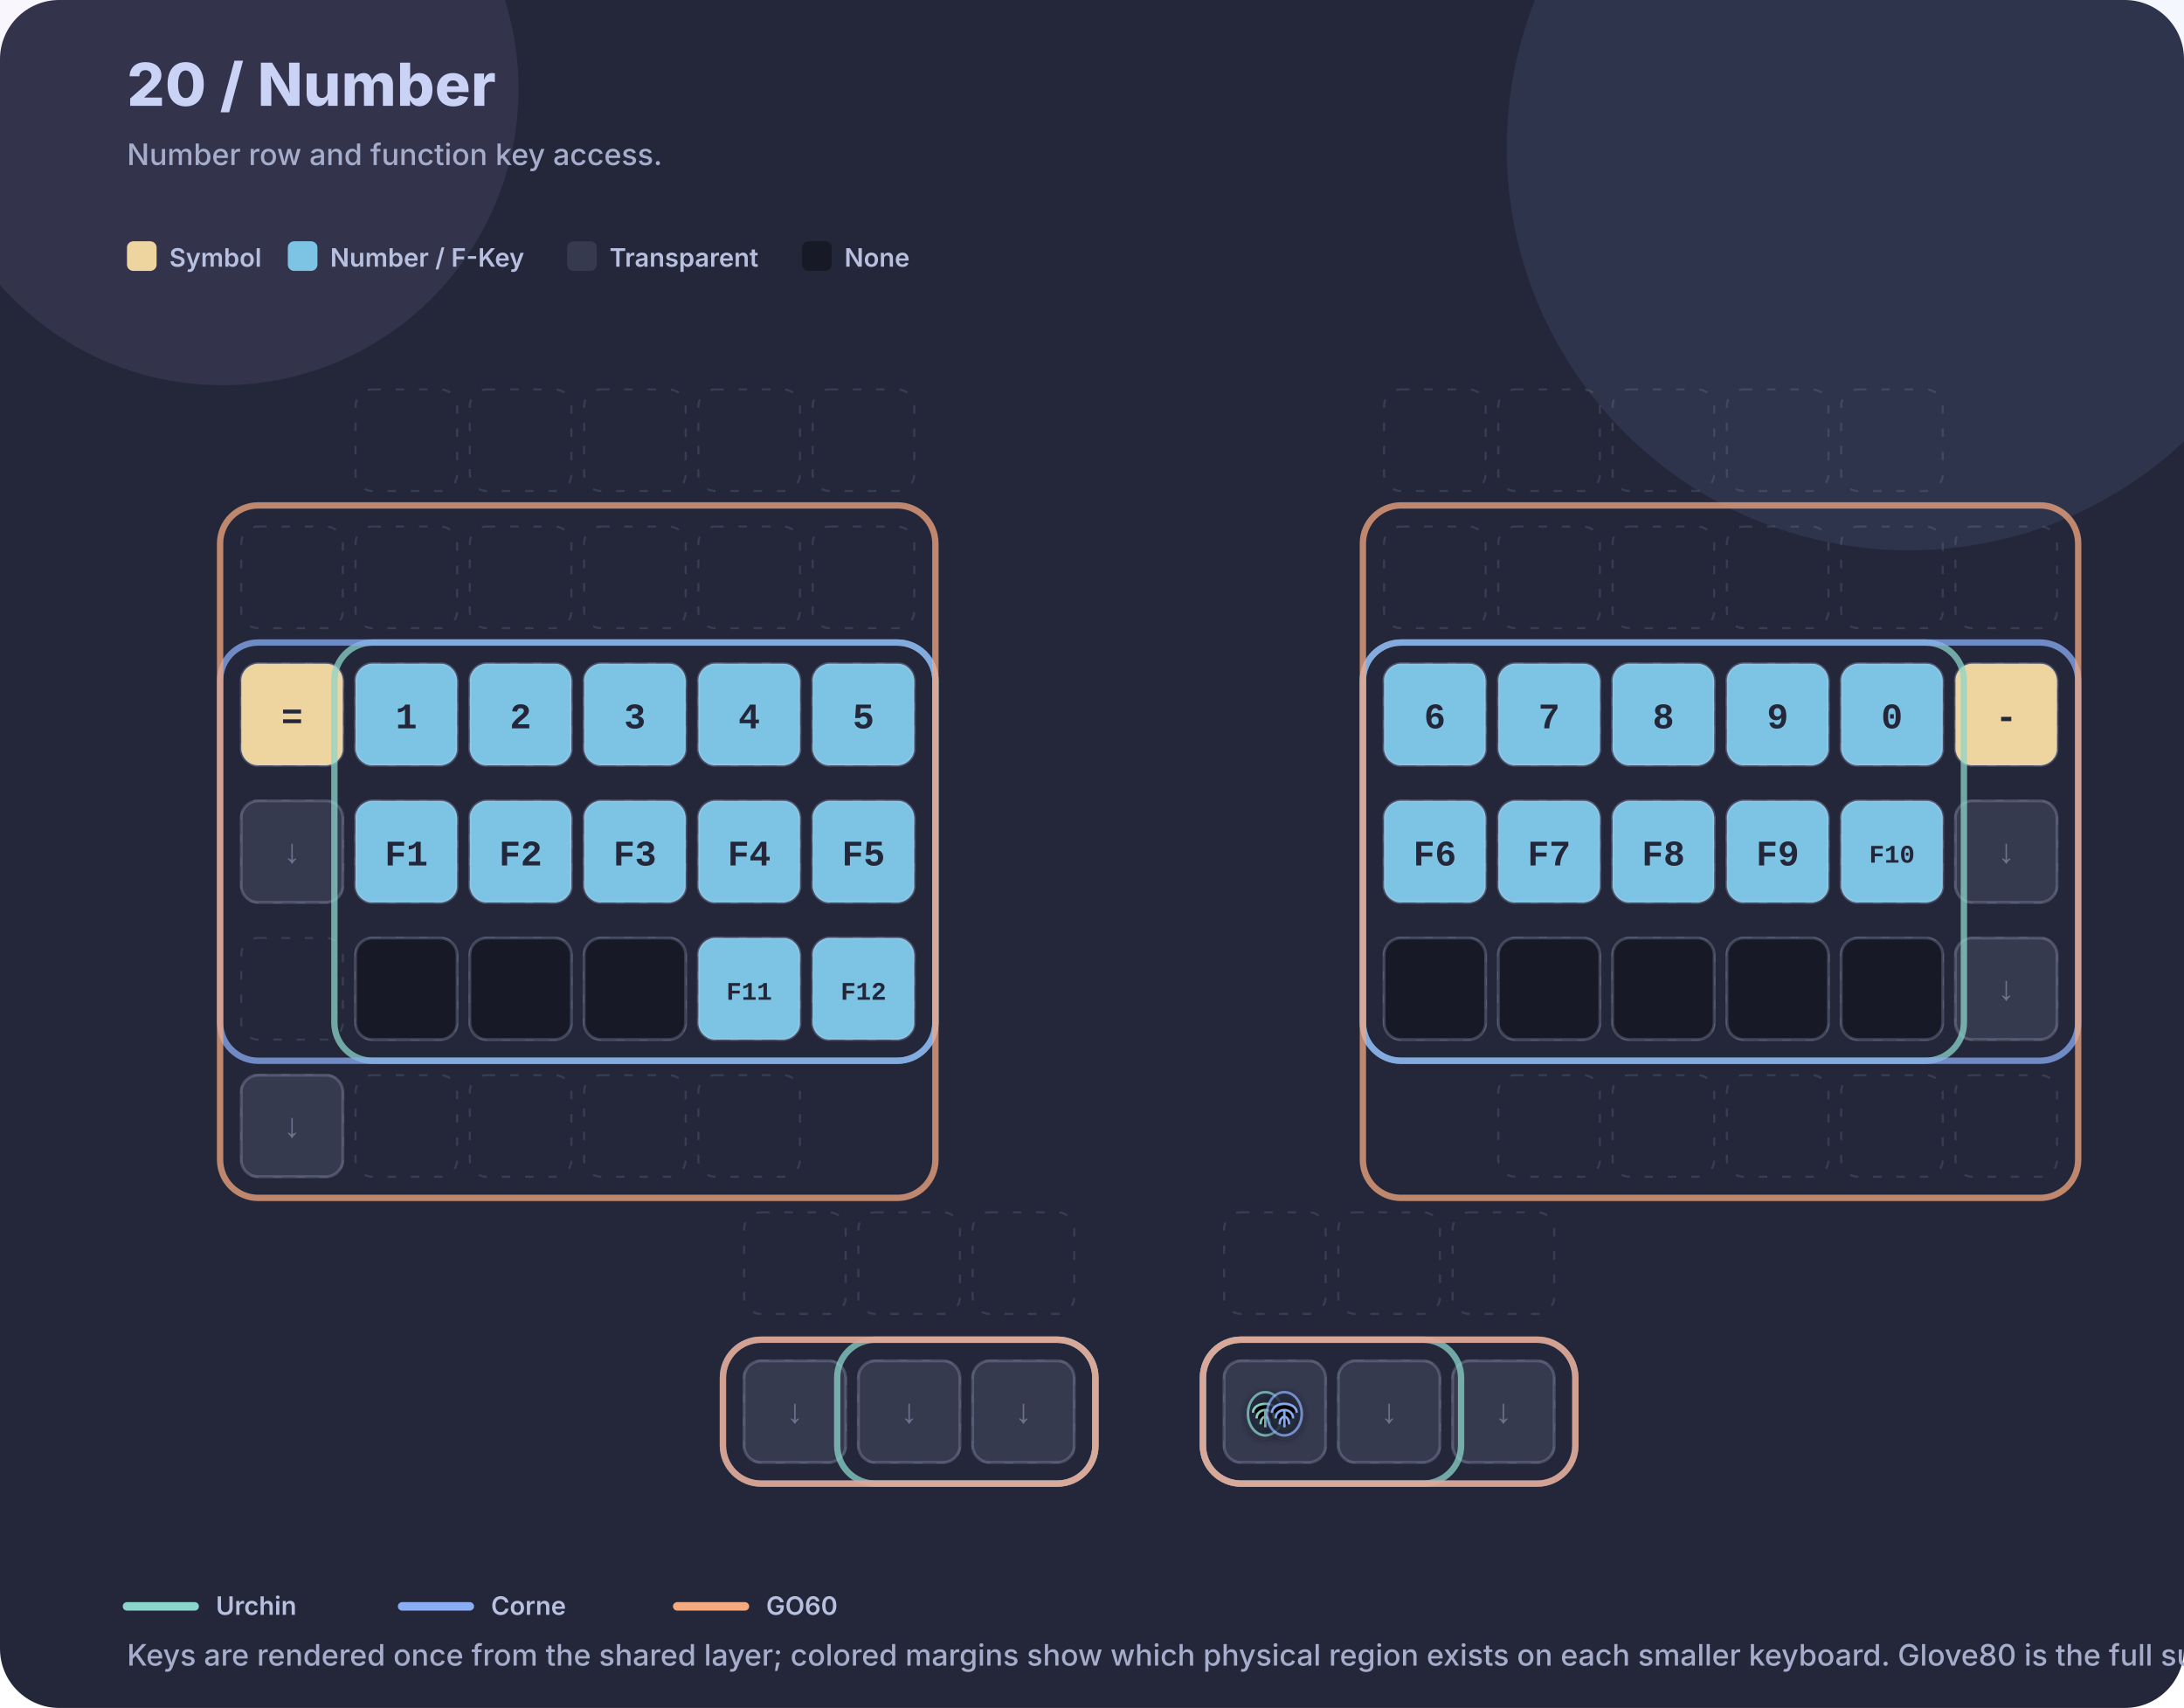
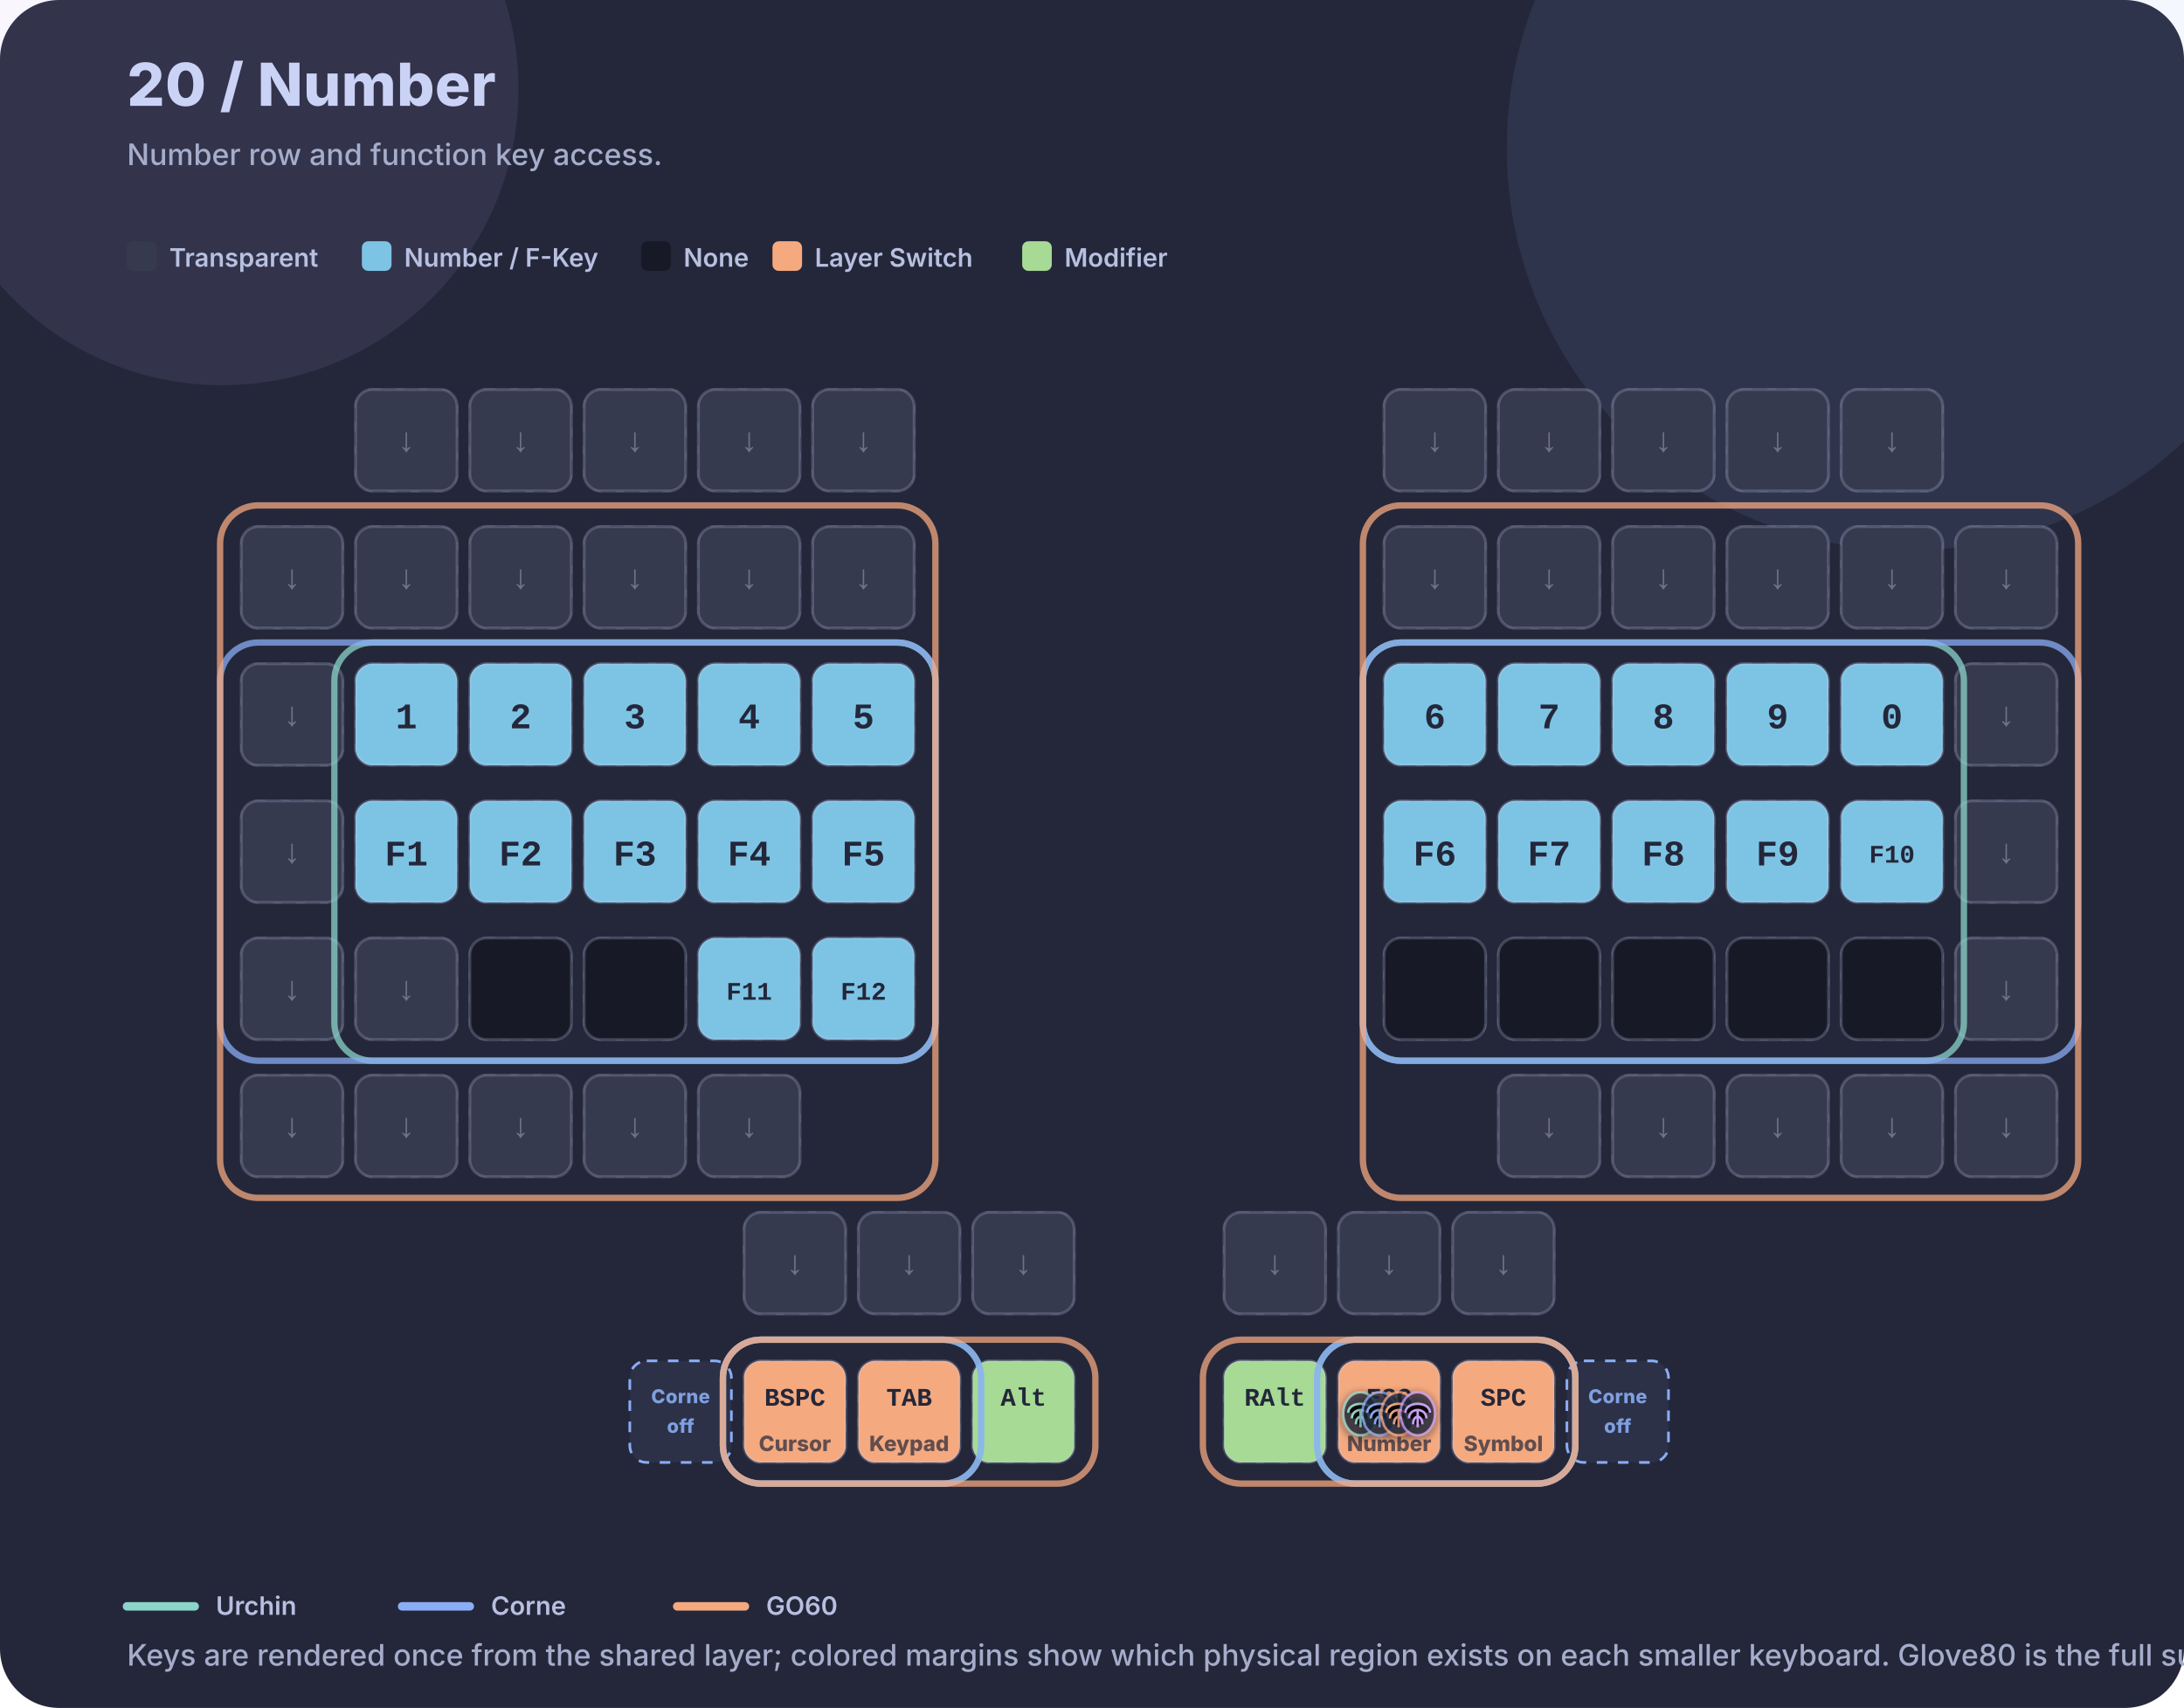
<svg xmlns="http://www.w3.org/2000/svg" width="1032" height="807" viewBox="0 0 1032 807" role="img" aria-labelledby="title desc">
  <style>
    .title { font: 800 28px Inter, Avenir Next, Segoe UI, sans-serif; fill: #cad3f5; letter-spacing: .2px; }
    .subtitle { font: 500 14px Inter, Avenir Next, Segoe UI, sans-serif; fill: #a5adcb; }
    .legend-text { font: 600 12px Inter, Avenir Next, Segoe UI, sans-serif; fill: #b8c0e0; }
    .tap { font-family: Berkeley Mono, SFMono-Regular, Consolas, Liberation Mono, monospace; font-weight: 800; text-anchor: middle; dominant-baseline: central; }
    .tap.transparent { font-size: 16px; fill: #6e738d; }
    .hold { font: 800 10px Inter, Avenir Next, Segoe UI, sans-serif; text-anchor: middle; dominant-baseline: central; }
    .key { stroke: rgba(202,211,245,.22); stroke-width: 1.4; }
    .ghost-key { fill: transparent; stroke: rgba(202,211,245,.13); stroke-width: 1; stroke-dasharray: 4 7; }
+     .corne-disabled-thumb rect { fill: rgba(138,173,244,.08); stroke: #8aadf4; stroke-width: 1.25; stroke-dasharray: 5 5; }
+     .corne-disabled-thumb text { font: 800 9px Inter, Avenir Next, Segoe UI, sans-serif; fill: #8aadf4; text-anchor: middle; letter-spacing: .15px; opacity: .88; }
    .keyboard-boundary { fill: transparent; stroke-width: 3; opacity: .74; }
    .layer-activator { opacity: .96; filter: drop-shadow(0 1px 2px rgba(24,25,38,.8)); }
    .layer-activator * { stroke: #24273a; stroke-width: 1.15; }
    .outline-legend-line { stroke-width: 4; stroke-linecap: round; }
    .shortcut path { fill: none; stroke: #8bd5ca; stroke-width: 1.2; opacity: .62; stroke-linecap: round; }
    .shortcut circle { fill: #8bd5ca; stroke: #24273a; stroke-width: 1.5; }
    .shortcut rect { fill: #181926; stroke: #8bd5ca; stroke-width: 1.2; }
    .shortcut text { font: 800 11px Inter, Avenir Next, Segoe UI, sans-serif; fill: #cad3f5; text-anchor: middle; letter-spacing: .2px; }
  </style>
  <rect x="0" y="0" width="1032" height="807" rx="28" fill="#24273a" />
  <circle cx="105" cy="42" r="140" fill="#c6a0f6" opacity="0.10" />
  <circle cx="902" cy="70" r="190" fill="#8aadf4" opacity="0.10" />
  <text x="60" y="50" class="title">20 / Number</text>
  <text x="60" y="78" class="subtitle">Number row and function key access.</text>
-   <rect x="60" y="114" width="14" height="14" rx="3" fill="#eed49f" />
-   <text x="80" y="126" class="legend-text">Symbol</text>
-   <rect x="136" y="114" width="14" height="14" rx="3" fill="#7dc4e4" />
-   <text x="156" y="126" class="legend-text">Number / F-Key</text>
-   <rect x="268" y="114" width="14" height="14" rx="3" fill="#363a4f" />
-   <text x="288" y="126" class="legend-text">Transparent</text>
-   <rect x="379" y="114" width="14" height="14" rx="3" fill="#181926" />
-   <text x="399" y="126" class="legend-text">None</text>
+   <rect x="60" y="114" width="14" height="14" rx="3" fill="#363a4f" />
+   <text x="80" y="126" class="legend-text">Transparent</text>
+   <rect x="171" y="114" width="14" height="14" rx="3" fill="#7dc4e4" />
+   <text x="191" y="126" class="legend-text">Number / F-Key</text>
+   <rect x="303" y="114" width="14" height="14" rx="3" fill="#181926" />
+   <text x="323" y="126" class="legend-text">None</text>
+   <rect x="365" y="114" width="14" height="14" rx="3" fill="#f5a97f" />
+   <text x="385" y="126" class="legend-text">Layer Switch</text>
+   <rect x="483" y="114" width="14" height="14" rx="3" fill="#a6da95" />
+   <text x="503" y="126" class="legend-text">Modifier</text>
  <g transform="translate(60 184)">
    <rect class="ghost-key" x="108" y="0" width="48" height="48" rx="8" />
    <rect class="ghost-key" x="162" y="0" width="48" height="48" rx="8" />
    <rect class="ghost-key" x="216" y="0" width="48" height="48" rx="8" />
    <rect class="ghost-key" x="270" y="0" width="48" height="48" rx="8" />
    <rect class="ghost-key" x="324" y="0" width="48" height="48" rx="8" />
    <rect class="ghost-key" x="594" y="0" width="48" height="48" rx="8" />
    <rect class="ghost-key" x="648" y="0" width="48" height="48" rx="8" />
    <rect class="ghost-key" x="702" y="0" width="48" height="48" rx="8" />
    <rect class="ghost-key" x="756" y="0" width="48" height="48" rx="8" />
    <rect class="ghost-key" x="810" y="0" width="48" height="48" rx="8" />
    <rect class="ghost-key" x="54" y="64.8" width="48" height="48" rx="8" />
    <rect class="ghost-key" x="108" y="64.8" width="48" height="48" rx="8" />
    <rect class="ghost-key" x="162" y="64.8" width="48" height="48" rx="8" />
    <rect class="ghost-key" x="216" y="64.8" width="48" height="48" rx="8" />
    <rect class="ghost-key" x="270" y="64.8" width="48" height="48" rx="8" />
    <rect class="ghost-key" x="324" y="64.8" width="48" height="48" rx="8" />
    <rect class="ghost-key" x="594" y="64.8" width="48" height="48" rx="8" />
    <rect class="ghost-key" x="648" y="64.8" width="48" height="48" rx="8" />
    <rect class="ghost-key" x="702" y="64.8" width="48" height="48" rx="8" />
    <rect class="ghost-key" x="756" y="64.8" width="48" height="48" rx="8" />
    <rect class="ghost-key" x="810" y="64.8" width="48" height="48" rx="8" />
    <rect class="ghost-key" x="864" y="64.8" width="48" height="48" rx="8" />
    <rect class="ghost-key" x="54" y="129.6" width="48" height="48" rx="8" />
    <rect class="ghost-key" x="108" y="129.6" width="48" height="48" rx="8" />
    <rect class="ghost-key" x="162" y="129.6" width="48" height="48" rx="8" />
    <rect class="ghost-key" x="216" y="129.6" width="48" height="48" rx="8" />
    <rect class="ghost-key" x="270" y="129.6" width="48" height="48" rx="8" />
    <rect class="ghost-key" x="324" y="129.6" width="48" height="48" rx="8" />
    <rect class="ghost-key" x="594" y="129.6" width="48" height="48" rx="8" />
    <rect class="ghost-key" x="648" y="129.6" width="48" height="48" rx="8" />
    <rect class="ghost-key" x="702" y="129.6" width="48" height="48" rx="8" />
    <rect class="ghost-key" x="756" y="129.6" width="48" height="48" rx="8" />
    <rect class="ghost-key" x="810" y="129.6" width="48" height="48" rx="8" />
    <rect class="ghost-key" x="864" y="129.6" width="48" height="48" rx="8" />
    <rect class="ghost-key" x="54" y="194.4" width="48" height="48" rx="8" />
    <rect class="ghost-key" x="108" y="194.4" width="48" height="48" rx="8" />
    <rect class="ghost-key" x="162" y="194.4" width="48" height="48" rx="8" />
    <rect class="ghost-key" x="216" y="194.4" width="48" height="48" rx="8" />
    <rect class="ghost-key" x="270" y="194.4" width="48" height="48" rx="8" />
    <rect class="ghost-key" x="324" y="194.4" width="48" height="48" rx="8" />
    <rect class="ghost-key" x="594" y="194.4" width="48" height="48" rx="8" />
    <rect class="ghost-key" x="648" y="194.4" width="48" height="48" rx="8" />
    <rect class="ghost-key" x="702" y="194.4" width="48" height="48" rx="8" />
    <rect class="ghost-key" x="756" y="194.4" width="48" height="48" rx="8" />
    <rect class="ghost-key" x="810" y="194.4" width="48" height="48" rx="8" />
    <rect class="ghost-key" x="864" y="194.4" width="48" height="48" rx="8" />
    <rect class="ghost-key" x="54" y="259.2" width="48" height="48" rx="8" />
    <rect class="ghost-key" x="108" y="259.2" width="48" height="48" rx="8" />
    <rect class="ghost-key" x="162" y="259.2" width="48" height="48" rx="8" />
    <rect class="ghost-key" x="216" y="259.2" width="48" height="48" rx="8" />
    <rect class="ghost-key" x="270" y="259.2" width="48" height="48" rx="8" />
    <rect class="ghost-key" x="324" y="259.2" width="48" height="48" rx="8" />
    <rect class="ghost-key" x="291.6" y="388.8" width="48" height="48" rx="8" />
    <rect class="ghost-key" x="345.6" y="388.8" width="48" height="48" rx="8" />
    <rect class="ghost-key" x="399.6" y="388.8" width="48" height="48" rx="8" />
    <rect class="ghost-key" x="518.4" y="388.8" width="48" height="48" rx="8" />
    <rect class="ghost-key" x="572.4" y="388.8" width="48" height="48" rx="8" />
    <rect class="ghost-key" x="626.4" y="388.8" width="48" height="48" rx="8" />
    <rect class="ghost-key" x="594" y="259.2" width="48" height="48" rx="8" />
    <rect class="ghost-key" x="648" y="259.2" width="48" height="48" rx="8" />
    <rect class="ghost-key" x="702" y="259.2" width="48" height="48" rx="8" />
    <rect class="ghost-key" x="756" y="259.2" width="48" height="48" rx="8" />
    <rect class="ghost-key" x="810" y="259.2" width="48" height="48" rx="8" />
    <rect class="ghost-key" x="864" y="259.2" width="48" height="48" rx="8" />
    <rect class="ghost-key" x="54" y="324" width="48" height="48" rx="8" />
    <rect class="ghost-key" x="108" y="324" width="48" height="48" rx="8" />
    <rect class="ghost-key" x="162" y="324" width="48" height="48" rx="8" />
    <rect class="ghost-key" x="216" y="324" width="48" height="48" rx="8" />
    <rect class="ghost-key" x="270" y="324" width="48" height="48" rx="8" />
    <rect class="ghost-key" x="291.6" y="459" width="48" height="48" rx="8" />
    <rect class="ghost-key" x="345.6" y="459" width="48" height="48" rx="8" />
    <rect class="ghost-key" x="399.6" y="459" width="48" height="48" rx="8" />
    <rect class="ghost-key" x="518.4" y="459" width="48" height="48" rx="8" />
    <rect class="ghost-key" x="572.4" y="459" width="48" height="48" rx="8" />
    <rect class="ghost-key" x="626.4" y="459" width="48" height="48" rx="8" />
    <rect class="ghost-key" x="648" y="324" width="48" height="48" rx="8" />
    <rect class="ghost-key" x="702" y="324" width="48" height="48" rx="8" />
    <rect class="ghost-key" x="756" y="324" width="48" height="48" rx="8" />
    <rect class="ghost-key" x="810" y="324" width="48" height="48" rx="8" />
    <rect class="ghost-key" x="864" y="324" width="48" height="48" rx="8" />
-     <rect class="key" x="54" y="129.6" width="48" height="48" rx="8" fill="#eed49f" />
-     <text x="78" y="155.6" class="tap" style="font-size:17px;fill:#24273a">=</text>
+     <g class="corne-disabled-thumb" aria-label="Corne disabled thumb key">
+       <rect x="237.6" y="459" width="48" height="48" rx="8" />
+       <text x="261.6" y="479">Corne</text>
+       <text x="261.6" y="493">off</text>
+     </g>
+     <g class="corne-disabled-thumb" aria-label="Corne disabled thumb key">
+       <rect x="680.4" y="459" width="48" height="48" rx="8" />
+       <text x="704.4" y="479">Corne</text>
+       <text x="704.4" y="493">off</text>
+     </g>
+     <rect class="key" x="108" y="0" width="48" height="48" rx="8" fill="#363a4f" />
+     <text x="132" y="25" class="tap transparent">↓</text>
+     <rect class="key" x="162" y="0" width="48" height="48" rx="8" fill="#363a4f" />
+     <text x="186" y="25" class="tap transparent">↓</text>
+     <rect class="key" x="216" y="0" width="48" height="48" rx="8" fill="#363a4f" />
+     <text x="240" y="25" class="tap transparent">↓</text>
+     <rect class="key" x="270" y="0" width="48" height="48" rx="8" fill="#363a4f" />
+     <text x="294" y="25" class="tap transparent">↓</text>
+     <rect class="key" x="324" y="0" width="48" height="48" rx="8" fill="#363a4f" />
+     <text x="348" y="25" class="tap transparent">↓</text>
+     <rect class="key" x="594" y="0" width="48" height="48" rx="8" fill="#363a4f" />
+     <text x="618" y="25" class="tap transparent">↓</text>
+     <rect class="key" x="648" y="0" width="48" height="48" rx="8" fill="#363a4f" />
+     <text x="672" y="25" class="tap transparent">↓</text>
+     <rect class="key" x="702" y="0" width="48" height="48" rx="8" fill="#363a4f" />
+     <text x="726" y="25" class="tap transparent">↓</text>
+     <rect class="key" x="756" y="0" width="48" height="48" rx="8" fill="#363a4f" />
+     <text x="780" y="25" class="tap transparent">↓</text>
+     <rect class="key" x="810" y="0" width="48" height="48" rx="8" fill="#363a4f" />
+     <text x="834" y="25" class="tap transparent">↓</text>
+     <rect class="key" x="54" y="64.8" width="48" height="48" rx="8" fill="#363a4f" />
+     <text x="78" y="89.8" class="tap transparent">↓</text>
+     <rect class="key" x="108" y="64.8" width="48" height="48" rx="8" fill="#363a4f" />
+     <text x="132" y="89.8" class="tap transparent">↓</text>
+     <rect class="key" x="162" y="64.8" width="48" height="48" rx="8" fill="#363a4f" />
+     <text x="186" y="89.8" class="tap transparent">↓</text>
+     <rect class="key" x="216" y="64.8" width="48" height="48" rx="8" fill="#363a4f" />
+     <text x="240" y="89.8" class="tap transparent">↓</text>
+     <rect class="key" x="270" y="64.8" width="48" height="48" rx="8" fill="#363a4f" />
+     <text x="294" y="89.8" class="tap transparent">↓</text>
+     <rect class="key" x="324" y="64.8" width="48" height="48" rx="8" fill="#363a4f" />
+     <text x="348" y="89.8" class="tap transparent">↓</text>
+     <rect class="key" x="594" y="64.8" width="48" height="48" rx="8" fill="#363a4f" />
+     <text x="618" y="89.8" class="tap transparent">↓</text>
+     <rect class="key" x="648" y="64.8" width="48" height="48" rx="8" fill="#363a4f" />
+     <text x="672" y="89.8" class="tap transparent">↓</text>
+     <rect class="key" x="702" y="64.8" width="48" height="48" rx="8" fill="#363a4f" />
+     <text x="726" y="89.8" class="tap transparent">↓</text>
+     <rect class="key" x="756" y="64.8" width="48" height="48" rx="8" fill="#363a4f" />
+     <text x="780" y="89.8" class="tap transparent">↓</text>
+     <rect class="key" x="810" y="64.8" width="48" height="48" rx="8" fill="#363a4f" />
+     <text x="834" y="89.8" class="tap transparent">↓</text>
+     <rect class="key" x="864" y="64.8" width="48" height="48" rx="8" fill="#363a4f" />
+     <text x="888" y="89.8" class="tap transparent">↓</text>
+     <rect class="key" x="54" y="129.6" width="48" height="48" rx="8" fill="#363a4f" />
+     <text x="78" y="154.6" class="tap transparent">↓</text>
    <rect class="key" x="108" y="129.6" width="48" height="48" rx="8" fill="#7dc4e4" />
    <text x="132" y="155.6" class="tap" style="font-size:17px;fill:#24273a">1</text>
    <rect class="key" x="162" y="129.6" width="48" height="48" rx="8" fill="#7dc4e4" />
    <text x="186" y="155.6" class="tap" style="font-size:17px;fill:#24273a">2</text>
    <rect class="key" x="216" y="129.6" width="48" height="48" rx="8" fill="#7dc4e4" />
    <text x="240" y="155.6" class="tap" style="font-size:17px;fill:#24273a">3</text>
    <rect class="key" x="270" y="129.6" width="48" height="48" rx="8" fill="#7dc4e4" />
    <text x="294" y="155.6" class="tap" style="font-size:17px;fill:#24273a">4</text>
    <rect class="key" x="324" y="129.6" width="48" height="48" rx="8" fill="#7dc4e4" />
    <text x="348" y="155.6" class="tap" style="font-size:17px;fill:#24273a">5</text>
    <rect class="key" x="594" y="129.6" width="48" height="48" rx="8" fill="#7dc4e4" />
    <text x="618" y="155.6" class="tap" style="font-size:17px;fill:#24273a">6</text>
    <rect class="key" x="648" y="129.6" width="48" height="48" rx="8" fill="#7dc4e4" />
    <text x="672" y="155.6" class="tap" style="font-size:17px;fill:#24273a">7</text>
    <rect class="key" x="702" y="129.6" width="48" height="48" rx="8" fill="#7dc4e4" />
    <text x="726" y="155.6" class="tap" style="font-size:17px;fill:#24273a">8</text>
    <rect class="key" x="756" y="129.6" width="48" height="48" rx="8" fill="#7dc4e4" />
    <text x="780" y="155.6" class="tap" style="font-size:17px;fill:#24273a">9</text>
    <rect class="key" x="810" y="129.6" width="48" height="48" rx="8" fill="#7dc4e4" />
    <text x="834" y="155.6" class="tap" style="font-size:17px;fill:#24273a">0</text>
-     <rect class="key" x="864" y="129.6" width="48" height="48" rx="8" fill="#eed49f" />
-     <text x="888" y="155.6" class="tap" style="font-size:17px;fill:#24273a">-</text>
+     <rect class="key" x="864" y="129.6" width="48" height="48" rx="8" fill="#363a4f" />
+     <text x="888" y="154.6" class="tap transparent">↓</text>
    <rect class="key" x="54" y="194.4" width="48" height="48" rx="8" fill="#363a4f" />
    <text x="78" y="219.4" class="tap transparent">↓</text>
    <rect class="key" x="108" y="194.4" width="48" height="48" rx="8" fill="#7dc4e4" />
    <text x="132" y="220.4" class="tap" style="font-size:17px;fill:#24273a">F1</text>
    <rect class="key" x="162" y="194.4" width="48" height="48" rx="8" fill="#7dc4e4" />
    <text x="186" y="220.4" class="tap" style="font-size:17px;fill:#24273a">F2</text>
    <rect class="key" x="216" y="194.4" width="48" height="48" rx="8" fill="#7dc4e4" />
    <text x="240" y="220.4" class="tap" style="font-size:17px;fill:#24273a">F3</text>
    <rect class="key" x="270" y="194.4" width="48" height="48" rx="8" fill="#7dc4e4" />
    <text x="294" y="220.4" class="tap" style="font-size:17px;fill:#24273a">F4</text>
    <rect class="key" x="324" y="194.4" width="48" height="48" rx="8" fill="#7dc4e4" />
    <text x="348" y="220.4" class="tap" style="font-size:17px;fill:#24273a">F5</text>
    <rect class="key" x="594" y="194.4" width="48" height="48" rx="8" fill="#7dc4e4" />
    <text x="618" y="220.4" class="tap" style="font-size:17px;fill:#24273a">F6</text>
    <rect class="key" x="648" y="194.4" width="48" height="48" rx="8" fill="#7dc4e4" />
    <text x="672" y="220.4" class="tap" style="font-size:17px;fill:#24273a">F7</text>
    <rect class="key" x="702" y="194.4" width="48" height="48" rx="8" fill="#7dc4e4" />
    <text x="726" y="220.4" class="tap" style="font-size:17px;fill:#24273a">F8</text>
    <rect class="key" x="756" y="194.4" width="48" height="48" rx="8" fill="#7dc4e4" />
    <text x="780" y="220.4" class="tap" style="font-size:17px;fill:#24273a">F9</text>
    <rect class="key" x="810" y="194.4" width="48" height="48" rx="8" fill="#7dc4e4" />
    <text x="834" y="220.4" class="tap" style="font-size:12px;fill:#24273a">F10</text>
    <rect class="key" x="864" y="194.4" width="48" height="48" rx="8" fill="#363a4f" />
    <text x="888" y="219.4" class="tap transparent">↓</text>
-     <rect class="key" x="108" y="259.2" width="48" height="48" rx="8" fill="#181926" />
+     <rect class="key" x="54" y="259.2" width="48" height="48" rx="8" fill="#363a4f" />
+     <text x="78" y="284.2" class="tap transparent">↓</text>
+     <rect class="key" x="108" y="259.2" width="48" height="48" rx="8" fill="#363a4f" />
+     <text x="132" y="284.2" class="tap transparent">↓</text>
    <rect class="key" x="162" y="259.2" width="48" height="48" rx="8" fill="#181926" />
    <rect class="key" x="216" y="259.2" width="48" height="48" rx="8" fill="#181926" />
    <rect class="key" x="270" y="259.2" width="48" height="48" rx="8" fill="#7dc4e4" />
    <text x="294" y="285.2" class="tap" style="font-size:12px;fill:#24273a">F11</text>
    <rect class="key" x="324" y="259.2" width="48" height="48" rx="8" fill="#7dc4e4" />
    <text x="348" y="285.2" class="tap" style="font-size:12px;fill:#24273a">F12</text>
+     <rect class="key" x="291.6" y="388.8" width="48" height="48" rx="8" fill="#363a4f" />
+     <text x="315.6" y="413.8" class="tap transparent">↓</text>
+     <rect class="key" x="345.6" y="388.8" width="48" height="48" rx="8" fill="#363a4f" />
+     <text x="369.6" y="413.8" class="tap transparent">↓</text>
+     <rect class="key" x="399.6" y="388.8" width="48" height="48" rx="8" fill="#363a4f" />
+     <text x="423.6" y="413.8" class="tap transparent">↓</text>
+     <rect class="key" x="518.4" y="388.8" width="48" height="48" rx="8" fill="#363a4f" />
+     <text x="542.4" y="413.8" class="tap transparent">↓</text>
+     <rect class="key" x="572.4" y="388.8" width="48" height="48" rx="8" fill="#363a4f" />
+     <text x="596.4" y="413.8" class="tap transparent">↓</text>
+     <rect class="key" x="626.4" y="388.8" width="48" height="48" rx="8" fill="#363a4f" />
+     <text x="650.4" y="413.8" class="tap transparent">↓</text>
    <rect class="key" x="594" y="259.2" width="48" height="48" rx="8" fill="#181926" />
    <rect class="key" x="648" y="259.2" width="48" height="48" rx="8" fill="#181926" />
    <rect class="key" x="702" y="259.2" width="48" height="48" rx="8" fill="#181926" />
    <rect class="key" x="756" y="259.2" width="48" height="48" rx="8" fill="#181926" />
    <rect class="key" x="810" y="259.2" width="48" height="48" rx="8" fill="#181926" />
    <rect class="key" x="864" y="259.2" width="48" height="48" rx="8" fill="#363a4f" />
    <text x="888" y="284.2" class="tap transparent">↓</text>
    <rect class="key" x="54" y="324" width="48" height="48" rx="8" fill="#363a4f" />
    <text x="78" y="349" class="tap transparent">↓</text>
-     <rect class="key" x="291.6" y="459" width="48" height="48" rx="8" fill="#363a4f" />
-     <text x="315.6" y="484" class="tap transparent">↓</text>
-     <rect class="key" x="345.6" y="459" width="48" height="48" rx="8" fill="#363a4f" />
-     <text x="369.6" y="484" class="tap transparent">↓</text>
-     <rect class="key" x="399.6" y="459" width="48" height="48" rx="8" fill="#363a4f" />
-     <text x="423.6" y="484" class="tap transparent">↓</text>
-     <rect class="key" x="518.4" y="459" width="48" height="48" rx="8" fill="#363a4f" />
-     <text x="542.4" y="484" class="tap transparent">↓</text>
-     <rect class="key" x="572.4" y="459" width="48" height="48" rx="8" fill="#363a4f" />
-     <text x="596.4" y="484" class="tap transparent">↓</text>
-     <rect class="key" x="626.4" y="459" width="48" height="48" rx="8" fill="#363a4f" />
-     <text x="650.4" y="484" class="tap transparent">↓</text>
+     <rect class="key" x="108" y="324" width="48" height="48" rx="8" fill="#363a4f" />
+     <text x="132" y="349" class="tap transparent">↓</text>
+     <rect class="key" x="162" y="324" width="48" height="48" rx="8" fill="#363a4f" />
+     <text x="186" y="349" class="tap transparent">↓</text>
+     <rect class="key" x="216" y="324" width="48" height="48" rx="8" fill="#363a4f" />
+     <text x="240" y="349" class="tap transparent">↓</text>
+     <rect class="key" x="270" y="324" width="48" height="48" rx="8" fill="#363a4f" />
+     <text x="294" y="349" class="tap transparent">↓</text>
+     <rect class="key" x="291.6" y="459" width="48" height="48" rx="8" fill="#f5a97f" />
+     <text x="315.6" y="477" class="tap" style="font-size:12px;fill:#24273a">BSPC</text>
+     <text x="315.6" y="498" class="hold" style="fill:rgba(36,39,58,0.70)">Cursor</text>
+     <rect class="key" x="345.6" y="459" width="48" height="48" rx="8" fill="#f5a97f" />
+     <text x="369.6" y="477" class="tap" style="font-size:12px;fill:#24273a">TAB</text>
+     <text x="369.6" y="498" class="hold" style="fill:rgba(36,39,58,0.70)">Keypad</text>
+     <rect class="key" x="399.6" y="459" width="48" height="48" rx="8" fill="#a6da95" />
+     <text x="423.6" y="477" class="tap" style="font-size:12px;fill:#24273a">Alt</text>
+     <rect class="key" x="518.4" y="459" width="48" height="48" rx="8" fill="#a6da95" />
+     <text x="542.4" y="477" class="tap" style="font-size:12px;fill:#24273a">RAlt</text>
+     <rect class="key" x="572.4" y="459" width="48" height="48" rx="8" fill="#f5a97f" />
+     <text x="596.4" y="477" class="tap" style="font-size:12px;fill:#24273a">ESC</text>
+     <text x="596.4" y="498" class="hold" style="fill:rgba(36,39,58,0.70)">Number</text>
+     <rect class="key" x="626.4" y="459" width="48" height="48" rx="8" fill="#f5a97f" />
+     <text x="650.4" y="477" class="tap" style="font-size:12px;fill:#24273a">SPC</text>
+     <text x="650.4" y="498" class="hold" style="fill:rgba(36,39,58,0.70)">Symbol</text>
+     <rect class="key" x="648" y="324" width="48" height="48" rx="8" fill="#363a4f" />
+     <text x="672" y="349" class="tap transparent">↓</text>
+     <rect class="key" x="702" y="324" width="48" height="48" rx="8" fill="#363a4f" />
+     <text x="726" y="349" class="tap transparent">↓</text>
+     <rect class="key" x="756" y="324" width="48" height="48" rx="8" fill="#363a4f" />
+     <text x="780" y="349" class="tap transparent">↓</text>
+     <rect class="key" x="810" y="324" width="48" height="48" rx="8" fill="#363a4f" />
+     <text x="834" y="349" class="tap transparent">↓</text>
+     <rect class="key" x="864" y="324" width="48" height="48" rx="8" fill="#363a4f" />
+     <text x="888" y="349" class="tap transparent">↓</text>
    <rect class="keyboard-boundary" x="98" y="119.6" width="284" height="197.6" rx="18" style="stroke:#8bd5ca" />
    <rect class="keyboard-boundary" x="584" y="119.6" width="284" height="197.6" rx="18" style="stroke:#8bd5ca" />
-     <rect class="keyboard-boundary" x="335.6" y="449" width="122" height="68" rx="18" style="stroke:#8bd5ca" />
-     <rect class="keyboard-boundary" x="508.4" y="449" width="122" height="68" rx="18" style="stroke:#8bd5ca" />
+     <rect class="keyboard-boundary" x="281.6" y="449" width="122" height="68" rx="18" style="stroke:#8bd5ca" />
+     <rect class="keyboard-boundary" x="562.4" y="449" width="122" height="68" rx="18" style="stroke:#8bd5ca" />
    <rect class="keyboard-boundary" x="44" y="119.6" width="338" height="197.6" rx="18" style="stroke:#8aadf4" />
    <rect class="keyboard-boundary" x="584" y="119.6" width="338" height="197.6" rx="18" style="stroke:#8aadf4" />
-     <rect class="keyboard-boundary" x="281.6" y="449" width="176" height="68" rx="18" style="stroke:#8aadf4" />
-     <rect class="keyboard-boundary" x="508.4" y="449" width="176" height="68" rx="18" style="stroke:#8aadf4" />
+     <rect class="keyboard-boundary" x="281.6" y="449" width="122" height="68" rx="18" style="stroke:#8aadf4" />
+     <rect class="keyboard-boundary" x="562.4" y="449" width="122" height="68" rx="18" style="stroke:#8aadf4" />
    <rect class="keyboard-boundary" x="44" y="54.8" width="338" height="327.2" rx="18" style="stroke:#f5a97f" />
    <rect class="keyboard-boundary" x="584" y="54.8" width="338" height="327.2" rx="18" style="stroke:#f5a97f" />
    <rect class="keyboard-boundary" x="281.6" y="449" width="176" height="68" rx="18" style="stroke:#f5a97f" />
    <rect class="keyboard-boundary" x="508.4" y="449" width="176" height="68" rx="18" style="stroke:#f5a97f" />
-     <g class="layer-activator" aria-label="Urchin activation key" transform="translate(537.9 484.0)">
+     <g class="layer-activator" aria-label="Urchin activation key" transform="translate(582.9 484.0)">
      <ellipse cx="0" cy="0" rx="8.2" ry="10.2" style="fill:#24273a;opacity:.72;stroke:#8bd5ca;stroke-width:1.2" />
      <path d="M -5.8 -0.5 C -5.8 -6.1, 5.8 -6.1, 5.8 -0.5" style="stroke:#8bd5ca" />
      <path d="M -4.1 2.2 C -4.1 -3.1, 4.1 -3.1, 4.1 2.2" style="stroke:#8bd5ca" />
      <path d="M -2.2 5.0 C -2.2 .2, 2.2 .2, 2.2 5.0" style="stroke:#8bd5ca" />
      <path d="M 0 -1.4 L 0 6.4" style="stroke:#8bd5ca" />
    </g>
-     <g class="layer-activator" aria-label="Corne activation key" transform="translate(546.9 484.0)">
+     <g class="layer-activator" aria-label="Corne activation key" transform="translate(591.9 484.0)">
      <ellipse cx="0" cy="0" rx="8.2" ry="10.2" style="fill:#24273a;opacity:.72;stroke:#8aadf4;stroke-width:1.2" />
      <path d="M -5.8 -0.5 C -5.8 -6.1, 5.8 -6.1, 5.8 -0.5" style="stroke:#8aadf4" />
      <path d="M -4.1 2.2 C -4.1 -3.1, 4.1 -3.1, 4.1 2.2" style="stroke:#8aadf4" />
      <path d="M -2.2 5.0 C -2.2 .2, 2.2 .2, 2.2 5.0" style="stroke:#8aadf4" />
      <path d="M 0 -1.4 L 0 6.4" style="stroke:#8aadf4" />
+     </g>
+     <g class="layer-activator" aria-label="GO60 activation key" transform="translate(600.9 484.0)">
+       <ellipse cx="0" cy="0" rx="8.2" ry="10.2" style="fill:#24273a;opacity:.72;stroke:#f5a97f;stroke-width:1.2" />
+       <path d="M -5.8 -0.5 C -5.8 -6.1, 5.8 -6.1, 5.8 -0.5" style="stroke:#f5a97f" />
+       <path d="M -4.1 2.2 C -4.1 -3.1, 4.1 -3.1, 4.1 2.2" style="stroke:#f5a97f" />
+       <path d="M -2.2 5.0 C -2.2 .2, 2.2 .2, 2.2 5.0" style="stroke:#f5a97f" />
+       <path d="M 0 -1.4 L 0 6.4" style="stroke:#f5a97f" />
+     </g>
+     <g class="layer-activator" aria-label="Glove80 activation key" transform="translate(609.9 484.0)">
+       <ellipse cx="0" cy="0" rx="8.2" ry="10.2" style="fill:#24273a;opacity:.72;stroke:#c6a0f6;stroke-width:1.2" />
+       <path d="M -5.8 -0.5 C -5.8 -6.1, 5.8 -6.1, 5.8 -0.5" style="stroke:#c6a0f6" />
+       <path d="M -4.1 2.2 C -4.1 -3.1, 4.1 -3.1, 4.1 2.2" style="stroke:#c6a0f6" />
+       <path d="M -2.2 5.0 C -2.2 .2, 2.2 .2, 2.2 5.0" style="stroke:#c6a0f6" />
+       <path d="M 0 -1.4 L 0 6.4" style="stroke:#c6a0f6" />
    </g>
  </g>
  <line x1="60" y1="759" x2="92" y2="759" class="outline-legend-line" style="stroke:#8bd5ca" />
  <text x="102" y="763" class="legend-text">Urchin</text>
  <line x1="190" y1="759" x2="222" y2="759" class="outline-legend-line" style="stroke:#8aadf4" />
  <text x="232" y="763" class="legend-text">Corne</text>
  <line x1="320" y1="759" x2="352" y2="759" class="outline-legend-line" style="stroke:#f5a97f" />
  <text x="362" y="763" class="legend-text">GO60</text>
  <text x="60" y="787" class="subtitle">Keys are rendered once from the shared layer; colored margins show which physical region exists on each smaller keyboard. Glove80 is the full superset.</text>
</svg>
